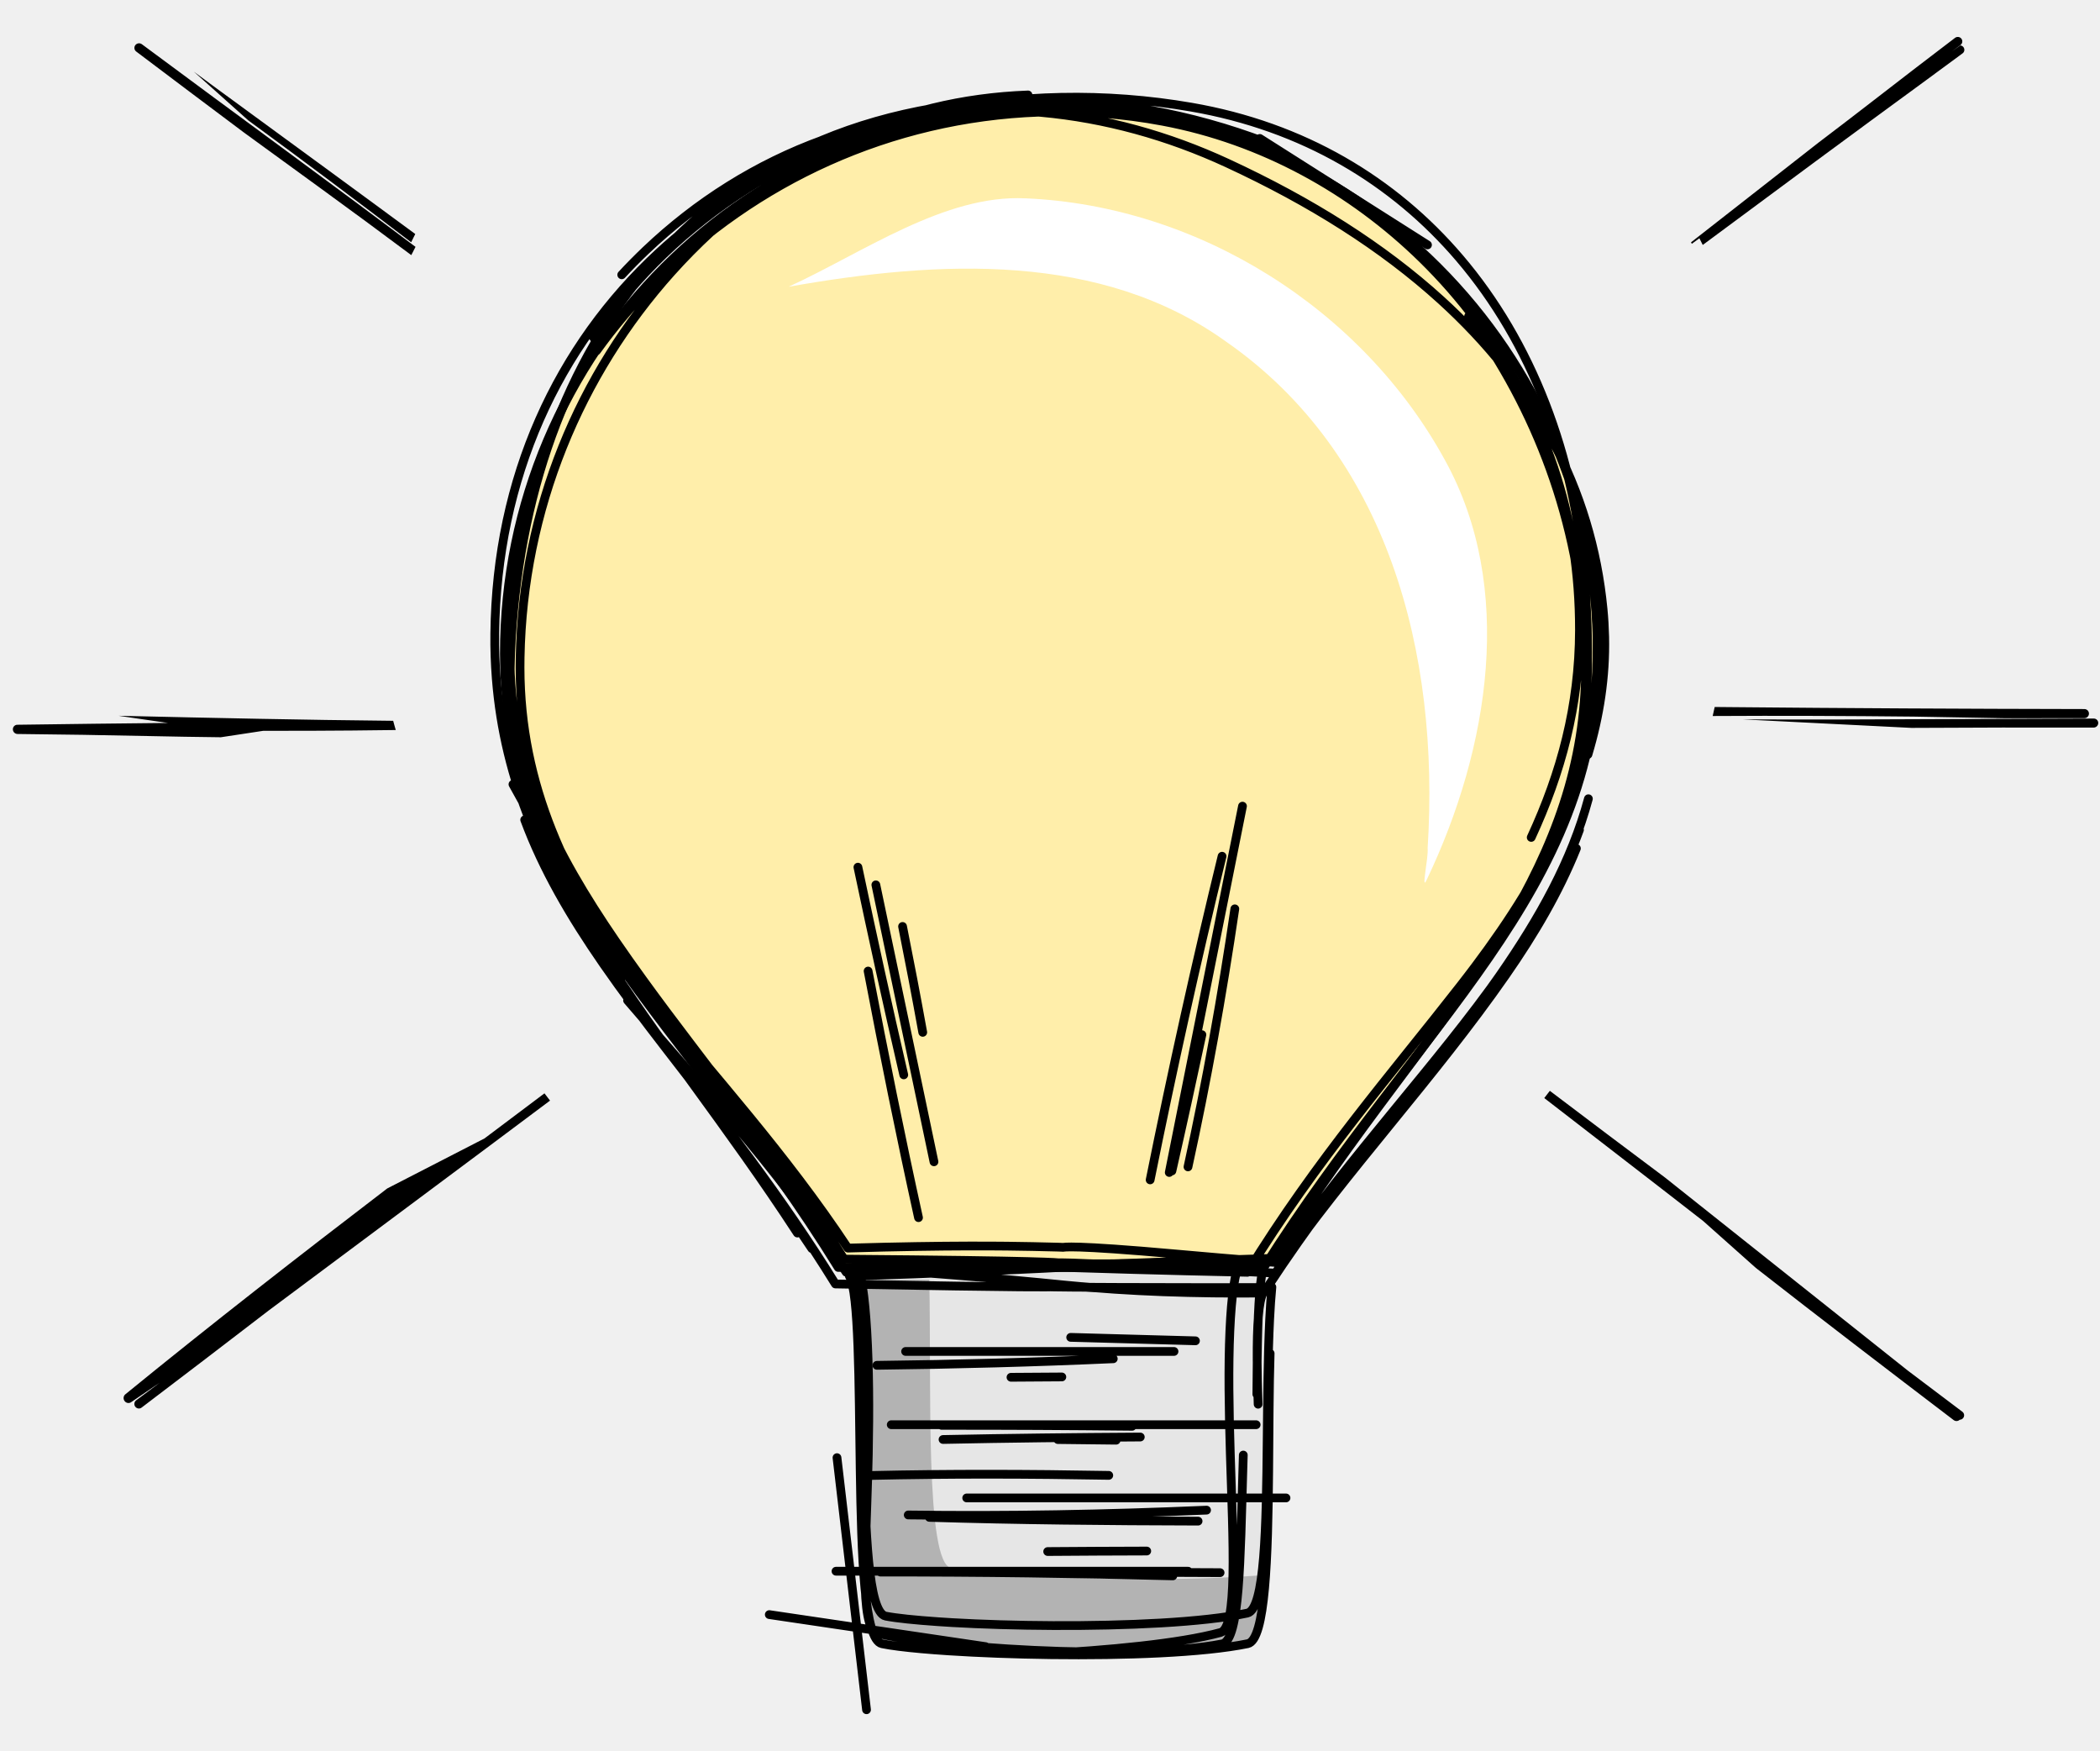
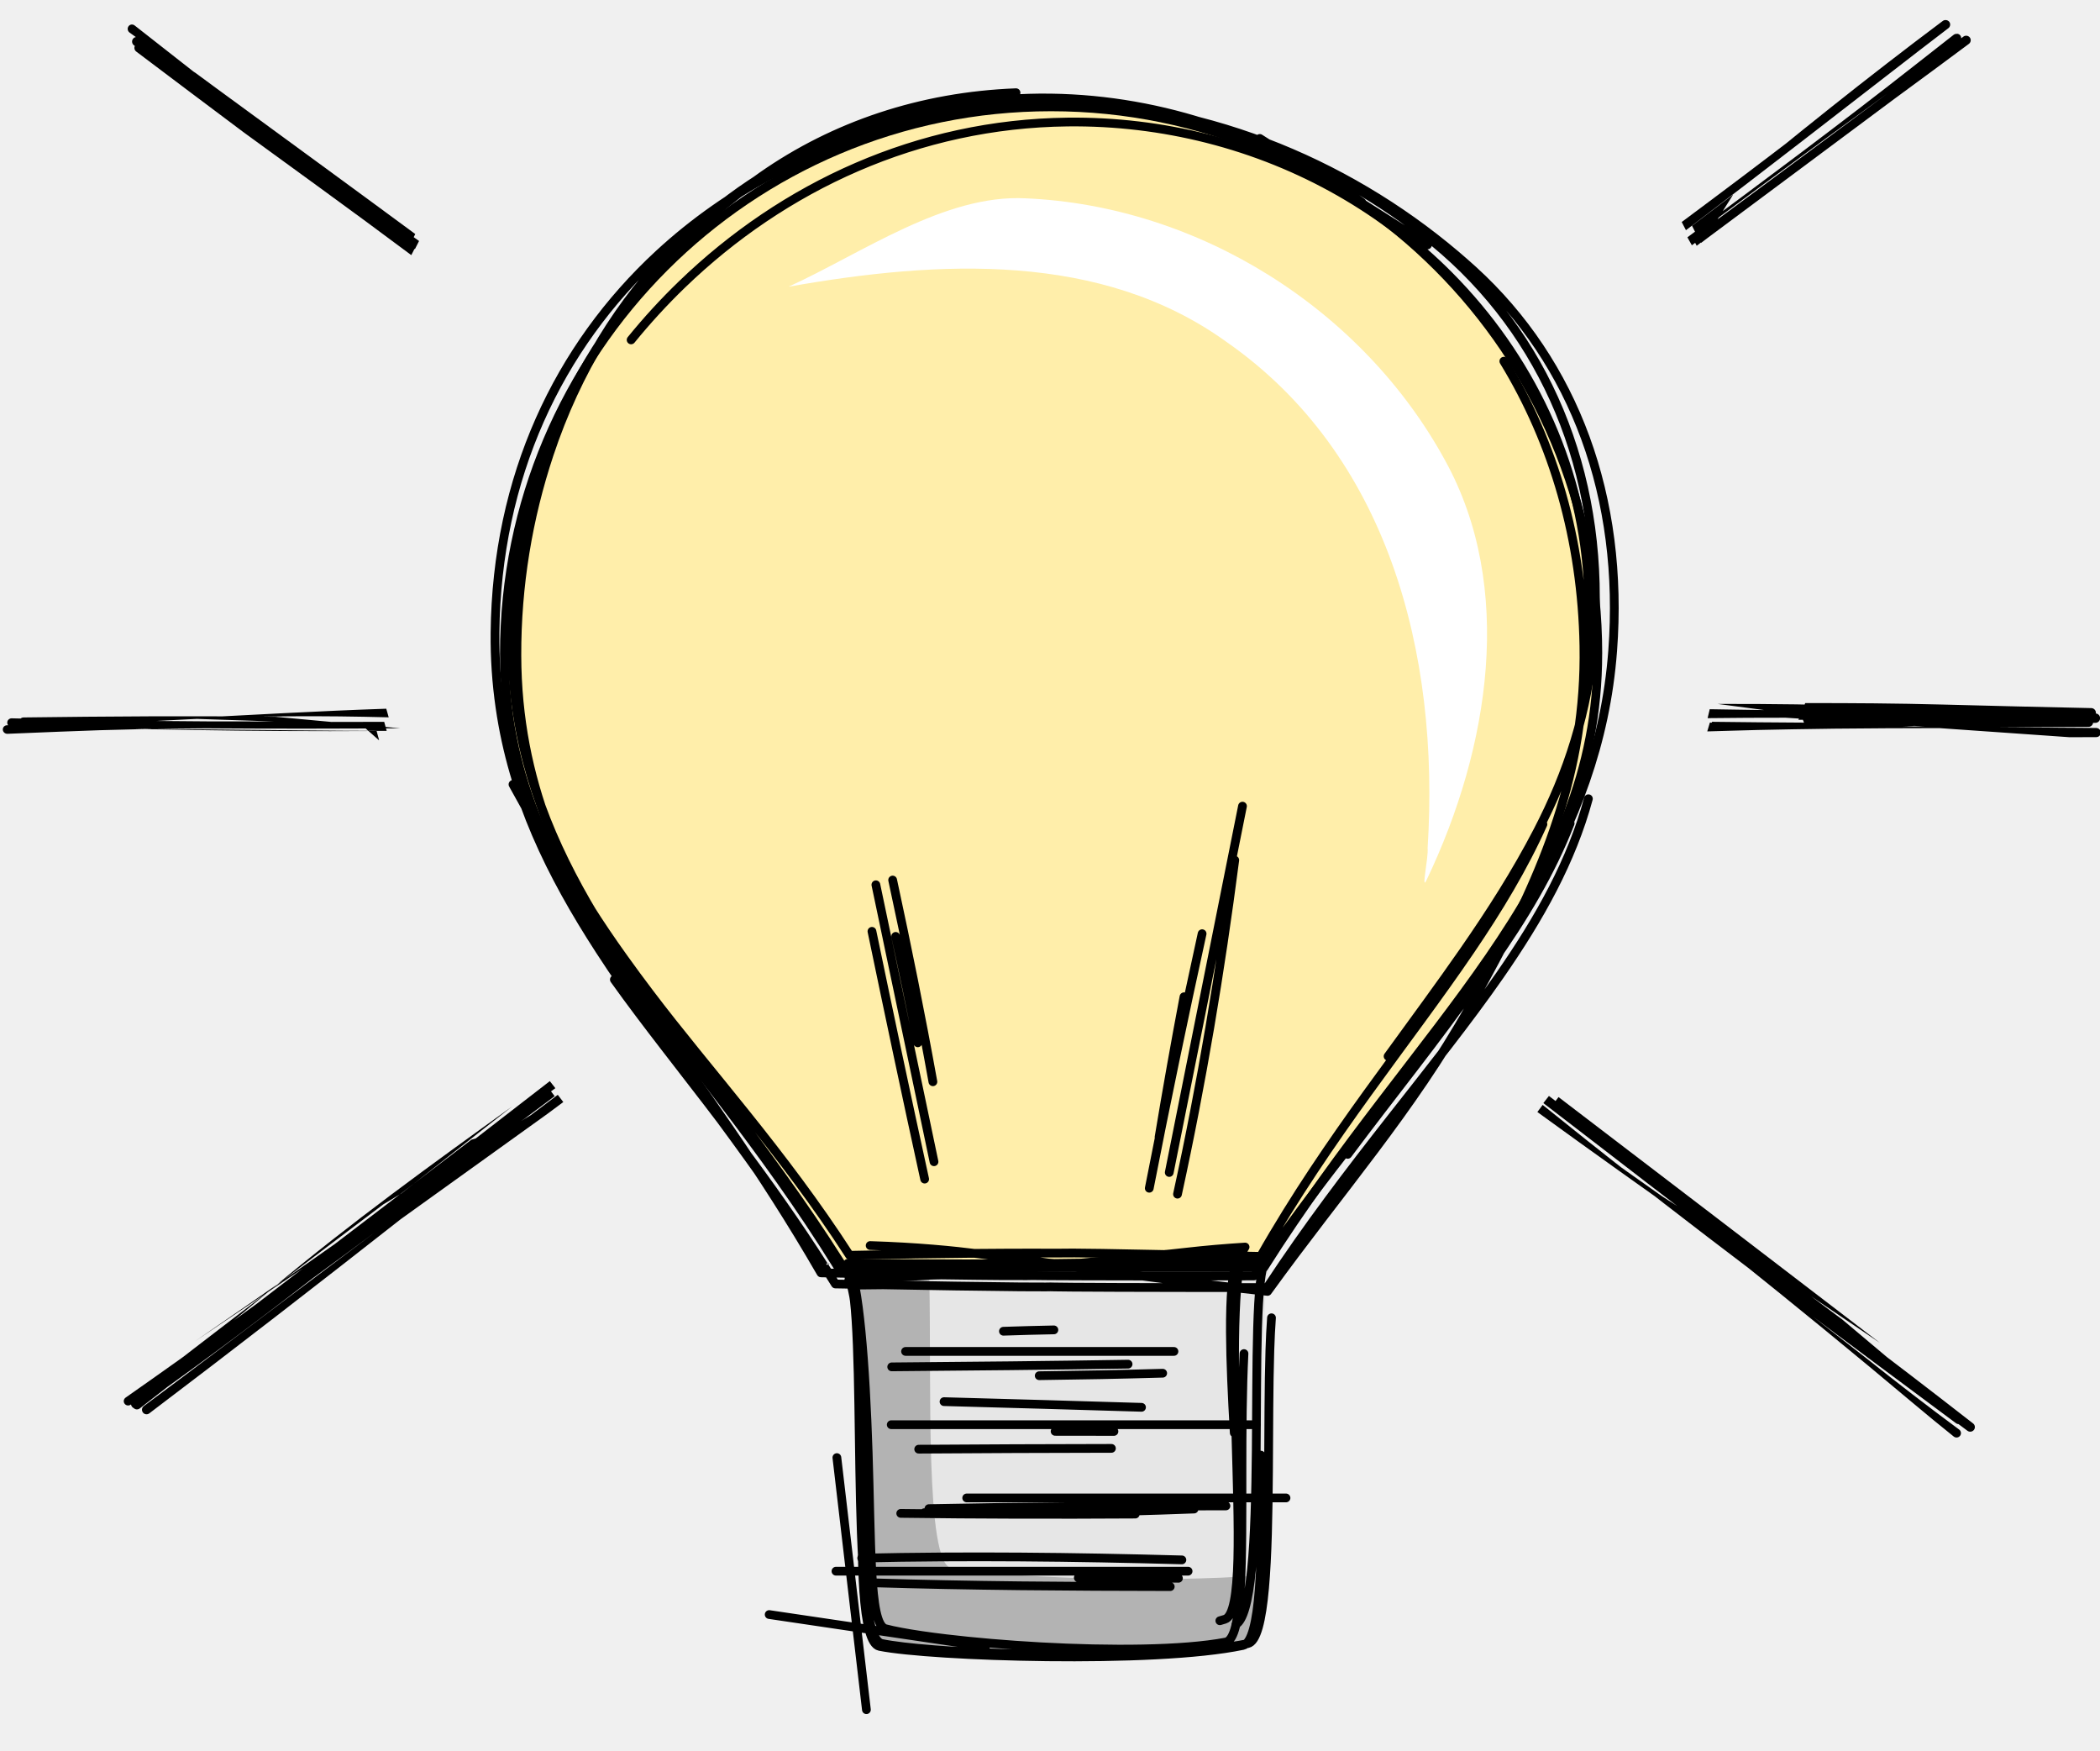
<svg xmlns="http://www.w3.org/2000/svg" width="240" height="200" viewBox="0 0 63.5 52.917" version="1.1" id="svg1" xml:space="preserve">
  <defs id="defs1">
    <rect x="223.775" y="306.532" width="415.43" height="124.347" id="rect6" />
  </defs>
  <g id="layer1">
    <g id="g6">
      <g id="g9" transform="translate(28.41866,-43.5)">
        <g id="g10">
          <g id="g1" transform="matrix(1.040665,0,0,1.040665,-0.142236,-7.530888)">
-             <g id="g30" transform="matrix(0.8042584,0,0,0.8042584,4.998921,11.81539)">
-               <path id="path23" style="fill:#e6e6e6;stroke:none;stroke-width:0.316;stroke-linecap:round;stroke-linejoin:round;stroke-dasharray:none" d="m 5.927,91.868 c -0.685,1.085 0.33,13.433 -0.956,13.696 -3.242,0.663 -11.355,0.388 -13.253,0 -1.286,-0.263 -0.388,-11.965 -1.062,-13.057 z" />
-               <path id="path24" style="fill:#b3b3b3;stroke:none;stroke-width:0.316;stroke-linecap:round;stroke-linejoin:round;stroke-dasharray:none" d="m -9.344,92.507 c 0.674,1.092 -0.224,12.794 1.062,13.057 1.898,0.388 10.011,0.663 13.253,0 0.355,-0.073 0.54,-1.034 0.64,-2.389 -3.799,0.308 -9.668,0.066 -11.247,-0.257 -0.95,-0.194 -0.709,-6.62 -0.79,-10.411 z" />
-               <g id="g25" style="stroke-width:0.316;stroke-dasharray:none">
-                 <g id="g29" style="stroke-width:0.316;stroke-dasharray:none">
-                   <g id="g28" style="stroke-width:0.316;stroke-dasharray:none">
-                     <g id="g27" style="stroke-width:0.316;stroke-dasharray:none">
-                       <path id="path26" style="fill:#ffeeaa;stroke:#000000;stroke-width:0.316;stroke-linecap:round;stroke-linejoin:round;stroke-dasharray:none" d="m 17.725,69.892 c 0,8.564 -6.457,13.295 -12.064,22.168 -15.377,0 0,0 -15.377,0 C -15.189,83.188 -21.778,78.457 -21.778,69.892 c 0,-10.909 8.843,-19.752 19.752,-19.752 10.909,0 19.752,8.843 19.752,19.752 z" />
-                       <g id="g26" style="stroke-width:0.316;stroke-linecap:round;stroke-linejoin:round;stroke-dasharray:none">
-                         <path id="path1" style="fill:none;stroke:#000000;stroke-width:0.316;stroke-linecap:round;stroke-linejoin:round;stroke-dasharray:none" d="m 17.386,75.13 c -0.605,2.242 -1.754,4.3 -3.203,6.385 -2.335,3.359 -5.476,6.819 -8.4,11.271 -0.837,0.002 -1.576,0.003 -2.243,0.002 -3e-7,0 -6e-7,0 -9e-7,0 -5.312,-0.006 -5.565,-0.026 -5.579,-0.026 -0.002,-1.3e-5 -3.9e-5,-2.6e-5 -0.002,-3.9e-5 -0.016,-1.34e-4 -0.352,0.035 -7.777,-0.105 -1.998,-3.231 -4.136,-5.935 -6.127,-8.513 -0.809,-1.047 -1.565,-2.051 -2.25,-3.04 -1.198,-1.729 -2.185,-3.42 -2.849,-5.212 m 10.374,15.487 c -2.762,-4.157 -5.531,-7.447 -7.677,-10.741 -1.987,-3.05 -3.432,-6.104 -3.725,-9.862 -0.041,-0.527 -0.06,-1.063 -0.053,-1.61 0.063,-5.661 2.287,-10.392 5.922,-13.754 1.5,-1.387 3.239,-2.539 5.164,-3.421 1.08,-0.495 2.21,-0.907 3.379,-1.224 m -10.889,7.714 c 0.636,-0.959 1.368,-1.856 2.182,-2.681 3.596,-3.643 8.796,-5.879 14.686,-6.004 1.608,-0.034 3.185,0.09 4.711,0.353 4.056,0.699 7.323,2.667 9.701,5.453 2.6,3.047 4.148,7.079 4.515,11.596 0.096,1.179 0.133,2.352 0.102,3.515 -0.021,0.788 -0.081,1.528 -0.178,2.234 M 13.058,57.704 c 2.44,3.321 4.013,7.43 4.211,11.872 0.168,3.766 -0.901,6.759 -2.565,9.683 -0.208,0.366 -0.43,0.732 -0.662,1.101 -2.091,3.308 -5.145,6.771 -8.025,11.371 -2.993,0.092 -6.372,0.221 -6.642,0.231 -0.411,0.015 -0.682,0.026 -1.094,0.041 -0.002,5.8e-5 3.05e-5,1.17e-4 -0.002,1.75e-4 0.713,-0.027 -1.154,0.044 -0.441,0.017 -0.698,0.027 -2.469,0.096 -7.266,0.213 -2.573,-3.913 -5.467,-6.962 -7.899,-9.818 m 34.28,-5.49 c -0.641,1.592 -1.52,3.088 -2.551,4.57 -2.603,3.738 -5.723,7.031 -8.326,10.769 -1.757,-0.084 -3.302,-0.166 -4.305,-0.221 -2e-7,-10e-7 -4e-7,-10e-7 -7e-7,-10e-7 -3.322,-0.181 -3.511,-0.15 -3.523,-0.151 -0.002,-5e-5 -3.86e-5,-1.01e-4 -0.002,-1.51e-4 -0.016,-5.17e-4 -0.375,-0.074 -7.751,-0.132 -2.383,-3.854 -5.036,-7.006 -7.264,-10.084 -0.342,-0.473 -0.672,-0.937 -0.987,-1.397 -2.225,-3.249 -3.746,-6.281 -3.816,-10.001 m 10.929,20.122 c -2.169,-3.33 -4.555,-6.133 -6.495,-8.921 -2.358,-3.389 -4.072,-6.766 -4.074,-11.093 -5.7e-5,-0.12 9.81e-4,-0.239 0.003,-0.358 0,0 0,-10e-7 0,-10e-7 0.096,-5.377 2.174,-10.251 5.463,-13.92 1.801,-2.009 3.96,-3.651 6.347,-4.815 1.956,-0.954 4.17,-1.495 6.539,-1.583 m -14.678,6.496 c 0.28,-0.302 0.569,-0.595 0.866,-0.878 3.684,-3.505 8.684,-5.498 14.283,-4.988 2.33,0.212 4.589,0.842 6.727,1.83 3.016,1.395 5.61,3.027 7.723,4.948 3.358,3.052 5.436,6.783 5.856,11.174 0.031,0.322 0.05,0.651 0.058,0.987 0.033,1.448 -0.189,2.865 -0.604,4.252 M 15.04,60.126 c 1.773,2.889 2.747,6.334 2.655,10.032 -0.107,4.29 -1.866,7.655 -4.386,11.014 -0.18,0.239 -0.363,0.479 -0.55,0.718 -2.483,3.183 -5.184,6.268 -7.691,10.345 -3.234,-0.068 -5.737,-0.149 -6.386,-0.17 -0.431,-0.014 -0.637,-0.022 -1.069,-0.036 -0.002,-5.2e-5 8.72e-5,-1.03e-4 -0.001,-1.55e-4 -0.011,-3.63e-4 -0.162,-4e-4 -2.606,-0.095 -2e-7,0 -3e-7,0 -5e-7,-10e-7 -0.636,-0.025 -1.463,-0.051 -2.459,-0.07 M 17.064,76.255 c -0.667,1.823 -1.642,3.501 -2.799,5.149 -2.303,3.281 -5.346,6.458 -8.156,10.478 -1.411,-0.112 -2.643,-0.219 -3.561,-0.302 -3e-7,0 -5e-7,0 -7e-7,0 -3.88,-0.349 -4.119,-0.246 -4.132,-0.246 -0.002,-5.1e-5 -1.69e-5,-1.01e-4 -0.002,-1.51e-4 -0.008,-2.57e-4 -0.097,-0.009 -1.108,-0.029 -0.953,-0.019 -3.002,-0.051 -6.674,0.056 -2.266,-3.423 -4.895,-6.286 -7.053,-8.965 -0.497,-0.617 -0.97,-1.226 -1.414,-1.833 -2.405,-3.285 -4.001,-6.552 -3.886,-10.653 0.034,-1.198 0.186,-2.363 0.444,-3.484 m 10.085,24.391 c -2.521,-3.869 -5.119,-7.029 -7.092,-10.181 -1.972,-3.151 -3.35,-6.345 -3.282,-10.258 0.006,-0.35 0.02,-0.704 0.042,-1.064 0.351,-5.629 2.187,-10.394 5.373,-13.853 1.41,-1.531 3.073,-2.786 4.957,-3.711 2.342,-1.149 5.183,-1.824 8.317,-1.861 2.979,-0.035 5.912,0.508 8.604,1.533 m -24.173,7.526 c 0.64,-0.887 1.347,-1.722 2.113,-2.496 3.594,-3.632 8.474,-5.922 13.869,-6.12 1.54,-0.056 3.039,0.06 4.476,0.33 3.592,0.673 6.831,2.473 9.369,4.957 2.864,2.804 4.846,6.493 5.46,10.445 0.148,0.953 0.224,1.949 0.222,2.98 -0.005,2.737 -0.664,5.149 -1.743,7.484 m -32.889,5.117 -3.899,-7.035 M 5.514,51.281 11.573,55.126" />
-                         <path style="fill:none;stroke:#000000;stroke-width:0.316;stroke-linecap:round;stroke-linejoin:round;stroke-dasharray:none" d="m -8.319,95.595 c 2.847,-0.034 5.694,-0.109 8.54,-0.237 m -3.696,0.669 c 0.61,-0.004 1.223,-0.008 1.838,-0.012 m 0.319,-1.43 c 1.514,0.044 3.016,0.083 4.508,0.125 m -8.232,0.384 h 7.457 m -9.697,0 h 9.508" id="path4" />
-                         <path style="fill:none;stroke:#000000;stroke-width:0.316;stroke-linecap:round;stroke-linejoin:round;stroke-dasharray:none" d="m -5.982,97.763 c 2.292,-0.002 4.588,0.01 6.883,0.034 m -6.831,0.477 c 2.382,-0.049 4.755,-0.075 7.127,-0.089 m -2.98,0.091 c 0.7,0.009 1.402,0.017 2.107,0.024 M -7.801,97.74 h 8.477 m -2.95,0 h 7.656" id="path5" />
-                         <path style="fill:none;stroke:#000000;stroke-width:0.316;stroke-linecap:round;stroke-linejoin:round;stroke-dasharray:none" d="m -7.187,101 c 3.552,0.048 7.145,-0.018 10.778,-0.174 M -8.543,99.574 c 2.826,-0.064 5.7,-0.056 8.601,-0.004 m -6.482,1.517 c 3.187,0.098 6.429,0.128 9.709,0.136 m -8.36,-0.838 h 7.469 m -2.957,0 H 6.461" id="path6" />
-                         <path style="fill:none;stroke:#000000;stroke-width:0.316;stroke-linecap:round;stroke-linejoin:round;stroke-dasharray:none" d="m -7.455,103.031 c 3.872,0.023 7.708,0.035 11.535,0.053 m -12.272,-0.021 c 3.61,-0.002 7.12,0.045 10.565,0.137 m -4.522,-0.879 c 1.188,-0.009 2.382,-0.015 3.579,-0.018 m -11.227,0.729 h 9.215 m -5.591,0 h 9.098" id="path7" />
-                         <path style="fill:none;stroke:#000000;stroke-width:0.316;stroke-linecap:round;stroke-linejoin:round;stroke-dasharray:none" d="m -6.663,83.568 c -0.231,-1.28 -0.475,-2.556 -0.729,-3.825 m 0.576,10.518 c -0.649,-2.946 -1.251,-5.921 -1.821,-8.907 m 1.288,3.75 c -0.591,-2.545 -1.136,-5.038 -1.656,-7.502 m 2.748,10.642 -1.689,-8.043 m 1.439,6.851 -1.85,-8.812" id="path9" />
-                         <path style="fill:none;stroke:#000000;stroke-width:0.316;stroke-linecap:round;stroke-linejoin:round;stroke-dasharray:none" d="m 2.92,88.428 c 0.678,-3.098 1.233,-6.203 1.692,-9.321 M 2.339,88.575 C 2.711,86.938 3.071,85.297 3.422,83.652 M 1.553,88.897 C 2.349,84.945 3.217,81.038 4.151,77.207 M 2.243,88.63 3.882,80.433 m -0.435,2.174 1.442,-7.209" id="path10" />
-                         <path id="path14" style="fill:none;stroke:#000000;stroke-width:0.316;stroke-linecap:round;stroke-linejoin:round;stroke-dasharray:none" d="m 4.918,98.836 c -0.006,0.204 -0.012,0.407 -0.018,0.61 -0.044,1.54 -0.076,3.11 -0.168,4.231 -0.047,0.573 -0.112,1.051 -0.204,1.395 -0.092,0.344 -0.213,0.553 -0.37,0.584 -1.602,0.315 -4.295,0.352 -6.81,0.233 -1.254,-0.059 -2.451,-0.155 -3.448,-0.267 -0.995,-0.111 -1.788,-0.238 -2.222,-0.355 -0.149,-0.04 -0.256,-0.259 -0.325,-0.623 -0.069,-0.363 -0.101,-0.866 -0.104,-1.468 -0.001,-0.284 0.003,-0.59 0.013,-0.913 0.032,-1.043 0.084,-2.251 0.109,-3.462 0.033,-1.619 0.022,-3.142 -0.055,-4.437 -0.037,-0.63 -0.089,-1.18 -0.155,-1.605 -0.065,-0.425 -0.144,-0.728 -0.238,-0.863 4.098,0.006 7.914,0.07 11.817,0.006 0.672,-0.011 1.362,-0.018 2.068,-0.02 -0.095,0.134 -0.175,0.436 -0.238,0.86 -0.063,0.426 -0.109,0.972 -0.137,1.606 -0.058,1.316 -0.034,2.809 0.016,4.449 0.048,1.575 0.117,3.173 0.094,4.358 -0.012,0.599 -0.047,1.101 -0.118,1.465 -0.072,0.364 -0.179,0.584 -0.328,0.625 -1.467,0.401 -4.098,0.651 -6.55,0.775 -5.46e-5,0 -0.097,0.005 -0.097,0.005 M 5.888,95.164 c -0.039,1.249 -0.039,2.746 -0.053,4.264 -0.014,1.546 -0.043,3.071 -0.148,4.222 -0.053,0.576 -0.124,1.059 -0.223,1.407 -0.099,0.348 -0.225,0.559 -0.385,0.592 -1.617,0.332 -4.447,0.431 -7.107,0.398 -1.331,-0.017 -2.62,-0.067 -3.696,-0.137 -0.707,-0.046 -1.322,-0.101 -1.795,-0.161 -0.247,-0.031 -0.455,-0.064 -0.617,-0.098 -0.161,-0.033 -0.287,-0.245 -0.387,-0.594 -0.1,-0.349 -0.174,-0.834 -0.229,-1.413 -0.11,-1.155 -0.148,-2.699 -0.171,-4.267 -0.024,-1.584 -0.033,-3.167 -0.082,-4.466 -0.024,-0.643 -0.058,-1.207 -0.107,-1.644 -0.049,-0.437 -0.114,-0.749 -0.201,-0.891 3.097,-0.099 6.176,-0.232 9.239,-0.4 C 1.843,91.871 3.785,91.817 5.739,91.796 c -0.087,0.134 -0.151,0.433 -0.198,0.854 -0.047,0.422 -0.077,0.967 -0.096,1.595 -0.022,0.715 -0.031,1.529 -0.037,2.394 m 0.543,-3.869 c -0.033,0.341 -0.06,0.735 -0.081,1.167 -0.062,1.28 -0.073,2.782 -0.089,4.364 -0.015,1.544 -0.036,3.081 -0.131,4.233 -0.048,0.579 -0.115,1.064 -0.21,1.414 -0.095,0.35 -0.218,0.563 -0.377,0.597 -1.594,0.341 -4.395,0.462 -7.013,0.45 -1.314,-0.006 -2.586,-0.045 -3.653,-0.107 -0.177,-0.01 -0.349,-0.021 -0.513,-0.033 0,0 -2e-7,0 -2e-7,0 -0.827,-0.057 -1.489,-0.125 -1.884,-0.201 -0.16,-0.031 -0.286,-0.24 -0.386,-0.581 -0.1,-0.342 -0.173,-0.817 -0.229,-1.381 -0.111,-1.118 -0.157,-2.623 -0.194,-4.107 -0.038,-1.513 -0.067,-2.982 -0.135,-4.191 -0.034,-0.596 -0.076,-1.114 -0.133,-1.514 -0.056,-0.4 -0.127,-0.685 -0.216,-0.812 2.628,0.164 5.233,0.373 7.825,0.635 2.287,0.231 4.666,0.303 7.104,0.282 -0.083,0.134 -0.139,0.433 -0.174,0.85 -0.034,0.418 -0.047,0.951 -0.044,1.559 0.003,0.497 0.016,1.037 0.036,1.606 m -9.844,8.756 -7.817,-1.157 m 3.513,3.437 -1.067,-9.106" />
-                       </g>
-                     </g>
-                   </g>
-                 </g>
-               </g>
-               <path id="path21" style="fill:#ffffff;stroke:none;stroke-width:0.316;stroke-linecap:round;stroke-linejoin:round;stroke-dasharray:none" d="m -2.948,53.444 c 6.247,0.268 12.177,3.997 15.166,9.482 2.507,4.557 1.611,10.351 -0.675,15.135 -0.213,0.46 0.072,-0.822 0.035,-1.142 0.45,-7.087 -1.453,-14.246 -7.279,-18.297 -4.511,-3.244 -10.343,-2.951 -15.807,-1.985 2.669,-1.219 5.632,-3.342 8.561,-3.192 z" />
+             <path id="path23" style="fill:#e6e6e6;stroke:none;stroke-width:0.254;stroke-linecap:round;stroke-linejoin:round;stroke-dasharray:none" d="m 9.766,85.701 c -0.551,0.872 0.265,10.804 -0.769,11.015 -2.608,0.534 -9.132,0.312 -10.659,0 -1.034,-0.212 -0.312,-9.623 -0.854,-10.501 z" />
+             <path id="path24" style="fill:#b3b3b3;stroke:none;stroke-width:0.254;stroke-linecap:round;stroke-linejoin:round;stroke-dasharray:none" d="m -2.516,86.215 c 0.542,0.878 -0.18,10.29 0.854,10.501 1.527,0.312 8.051,0.534 10.659,0 0.286,-0.058 0.434,-0.832 0.515,-1.921 -3.055,0.248 -7.776,0.053 -9.045,-0.207 -0.764,-0.156 -0.571,-5.325 -0.635,-8.373 z" />
+             <path id="path26" style="fill:#ffeeaa;stroke:#000000;stroke-width:0.254;stroke-linecap:round;stroke-linejoin:round;stroke-dasharray:none" d="m 19.255,68.027 c 0,6.887 -5.193,10.693 -9.702,17.829 -12.367,0 0,0 -12.367,0 -4.403,-7.136 -9.702,-10.941 -9.702,-17.829 0,-8.773 7.112,-15.886 15.886,-15.886 8.773,0 15.886,7.112 15.886,15.886 z" />
+             <g id="g26" style="stroke-width:0.316;stroke-linecap:round;stroke-linejoin:round;stroke-dasharray:none" transform="matrix(0.8042584,0,0,0.8042584,4.998921,11.81539)">
+               <path id="path1" style="fill:none;stroke:#000000;stroke-width:0.316;stroke-linecap:round;stroke-linejoin:round;stroke-dasharray:none" d="m 17.386,75.13 c -0.605,2.242 -1.754,4.3 -3.203,6.385 -2.334,3.359 -5.475,6.82 -8.4,11.271 -0.837,0.002 -1.576,0.003 -2.243,0.002 -3e-7,0 -6e-7,0 -9e-7,0 -5.312,-0.006 -5.565,-0.026 -5.579,-0.026 -0.002,-1.3e-5 -3.9e-5,-2.6e-5 -0.002,-3.9e-5 -0.016,-1.34e-4 -0.352,0.034 -7.778,-0.105 -1.998,-3.231 -4.136,-5.934 -6.127,-8.513 -0.657,-0.851 -1.28,-1.673 -1.858,-2.482 m 7.806,10.416 c 0.002,2.7e-5 -0.245,-0.003 -0.242,-0.003 -2.885,-4.499 -5.83,-7.979 -8.091,-11.468 -1.783,-2.752 -3.135,-5.511 -3.606,-8.78 -0.126,-0.873 -0.189,-1.77 -0.179,-2.698 0.057,-5.606 2.281,-10.311 5.923,-13.672 1.25,-1.154 2.667,-2.148 4.219,-2.962 2.967,-1.556 6.356,-2.475 9.962,-2.457 2.217,0.011 4.347,0.375 6.348,1.054 M -9.238,51.291 c 2.092,-0.831 4.414,-1.291 6.89,-1.318 5.601,-0.061 10.908,2.099 14.937,5.511 0.212,0.18 0.421,0.363 0.626,0.549 3.687,3.354 5.463,8.234 5.048,13.756 -0.251,3.343 -1.376,6.195 -2.962,8.949 -0.589,1.022 -1.221,1.995 -1.88,2.941 -1.504,2.158 -3.144,4.169 -4.73,6.296 M 15.743,76.052 c -0.707,1.573 -1.605,3.059 -2.619,4.551 -2.271,3.345 -5.102,6.706 -7.579,11.057 -1.639,-0.029 -2.999,-0.057 -3.94,-0.077 -2e-7,0 -4e-7,0 -7e-7,0 -3.033,-0.065 -3.279,-0.041 -3.291,-0.041 -0.002,-6e-6 1.076e-4,-1.2e-5 -0.001,-1.8e-5 -0.008,-3.1e-5 -0.09,-0.002 -1.068,-0.002 -0.778,5.55e-4 -3.054,0.004 -6.552,0.081 -2.418,-3.748 -5.102,-6.659 -7.222,-9.463 -0.323,-0.427 -0.639,-0.853 -0.944,-1.28 -0.887,-1.239 -1.689,-2.481 -2.348,-3.779 m 11.704,15.588 c -0.323,0.004 -0.663,0.008 -1.02,0.011 -2.663,-4.394 -5.753,-7.922 -8.161,-11.445 -1.739,-2.544 -3.127,-5.088 -3.789,-8.005 -0.255,-1.125 -0.4,-2.291 -0.415,-3.522 -0.068,-5.623 2.148,-10.513 5.656,-14.187 1.022,-1.07 2.153,-2.037 3.371,-2.89 2.614,-1.831 5.754,-2.889 9.182,-3.02 m -13.906,8.928 c 0.572,-0.703 1.184,-1.371 1.834,-1.999 3.675,-3.551 8.532,-5.808 13.934,-5.87 1.736,-0.02 3.424,0.188 5.043,0.597 3.418,0.865 6.423,2.614 8.749,4.959 2.88,2.902 4.726,6.724 5.006,10.892 0.053,0.79 0.065,1.604 0.03,2.439 -0.028,0.685 -0.093,1.349 -0.194,1.995 M 14.331,59.327 c 1.798,2.947 2.826,6.445 2.893,10.287 0.079,4.545 -1.455,8.169 -3.579,12.057 -0.179,0.327 -0.361,0.656 -0.548,0.987 -2.099,3.736 -4.65,6.598 -7.303,10.267 -2.705,-0.288 -6.539,-0.831 -6.567,-0.835 -0.628,-0.086 -0.46,-0.063 -1.087,-0.15 -0.002,-2.1e-4 4.47e-5,-4.2e-4 -0.001,-6.29e-4 -0.011,-0.002 -0.199,-0.042 -2.776,-0.37 -1e-7,0 -3e-7,0 -5e-7,0 -0.913,-0.116 -2.223,-0.248 -3.926,-0.301 M 16.727,76.02 c -0.686,1.761 -1.682,3.424 -2.872,5.106 -2.368,3.347 -5.508,6.787 -8.551,11.241 -1.521,0.005 -2.721,0.005 -3.737,0.004 -2e-7,-10e-7 -5e-7,-10e-7 -7e-7,-10e-7 -4.094,-0.005 -4.252,-0.017 -4.265,-0.017 -0.002,-1.1e-5 -5.19e-5,-2.2e-5 -0.002,-3.3e-5 -0.016,-1.11e-4 -0.482,0.039 -7.639,-0.098 -2.17,-3.764 -4.353,-6.679 -6.407,-9.657 -0.453,-0.657 -0.89,-1.297 -1.305,-1.931 -1.267,-1.934 -2.324,-3.793 -2.991,-5.793 m 6.402,10.24 c -0.95,-1.244 -1.866,-2.461 -2.697,-3.689 -2.314,-3.417 -3.976,-6.91 -3.989,-11.469 -0.007,-2.521 0.403,-4.969 1.168,-7.269 1.002,-3.011 2.574,-5.535 4.562,-7.53 3.334,-3.345 7.813,-5.182 12.76,-5.331 0.268,-0.008 0.537,-0.01 0.809,-0.006 4.039,0.056 7.954,1.427 11.232,3.77 M -11.241,51.916 c 2.573,-1.197 5.482,-1.891 8.596,-1.933 5.279,-0.073 10.199,1.734 14.097,4.761 0.253,0.196 0.499,0.399 0.737,0.608 3.905,3.421 5.831,8.471 5.389,14.075 -0.202,2.554 -0.943,4.785 -2.025,6.87 -0.783,1.509 -1.69,2.925 -2.671,4.339 -0.868,1.252 -1.8,2.509 -2.733,3.797 m -27.717,-2.785 -3.899,-7.035 M 5.514,51.281 11.573,55.126" />
+               <path style="fill:none;stroke:#000000;stroke-width:0.316;stroke-linecap:round;stroke-linejoin:round;stroke-dasharray:none" d="m -7.784,95.651 c 2.868,-0.023 5.711,-0.052 8.54,-0.098 M -3.748,94.364 c 0.606,-0.021 1.214,-0.037 1.823,-0.049 m -0.53,1.655 c 1.487,-0.018 2.974,-0.047 4.461,-0.09 m -7.05,-0.787 h 7.457 m -9.697,0 h 9.508" id="path4" />
+               <path style="fill:none;stroke:#000000;stroke-width:0.316;stroke-linecap:round;stroke-linejoin:round;stroke-dasharray:none" d="m -6.809,98.624 c 2.293,-0.017 4.617,-0.025 6.963,-0.029 M -5.894,96.907 c 2.406,0.069 4.781,0.13 7.135,0.205 M -1.881,97.98 c 0.709,-7.53e-4 1.418,2.5e-4 2.126,0.003 M -7.801,97.74 h 8.477 m -2.95,0 h 7.656" id="path5" />
+               <path style="fill:none;stroke:#000000;stroke-width:0.316;stroke-linecap:round;stroke-linejoin:round;stroke-dasharray:none" d="m -6.44,100.771 c 3.588,-0.073 7.157,-0.093 10.732,-0.098 m -11.75,0.27 c 2.796,0.038 5.631,0.042 8.473,0.025 m -7.62,-0.05 c 3.215,0.044 6.463,-0.006 9.744,-0.132 m -8.214,-0.401 h 7.469 m -2.957,0 H 6.461" id="path6" />
+               <path style="fill:none;stroke:#000000;stroke-width:0.316;stroke-linecap:round;stroke-linejoin:round;stroke-dasharray:none" d="m -8.868,102.558 c 3.787,-0.085 7.658,-0.043 11.568,0.065 m -11.19,0.827 c 3.531,0.109 7.128,0.133 10.769,0.138 m -3.322,-0.32 c 1.21,0.007 2.415,0.013 3.618,0.019 m -12.373,-0.256 h 9.215 m -5.591,0 h 9.098" id="path7" />
+               <path style="fill:none;stroke:#000000;stroke-width:0.316;stroke-linecap:round;stroke-linejoin:round;stroke-dasharray:none" d="m -6.842,83.946 c -0.253,-1.288 -0.52,-2.569 -0.799,-3.844 M -6.594,88.869 C -7.253,85.864 -7.882,82.883 -8.498,79.92 m 2.202,5.433 c -0.442,-2.451 -0.934,-4.882 -1.454,-7.286 m 1.494,10.175 -1.689,-8.043 m 1.439,6.851 -1.85,-8.812" id="path9" />
+               <path style="fill:none;stroke:#000000;stroke-width:0.316;stroke-linecap:round;stroke-linejoin:round;stroke-dasharray:none" d="m 1.521,89.199 c 0.592,-3.04 1.234,-6.112 1.909,-9.194 M 1.875,87.353 C 2.158,85.642 2.46,83.954 2.776,82.283 m -0.235,7.13 C 3.417,85.406 4.088,81.389 4.61,77.347 m -2.367,11.283 1.639,-8.197 m -0.435,2.174 1.442,-7.209" id="path10" />
+               <path id="path14" style="fill:none;stroke:#000000;stroke-width:0.316;stroke-linecap:round;stroke-linejoin:round;stroke-dasharray:none" d="m 5.553,98.838 c 0.004,0.204 0.008,0.407 0.011,0.61 0.026,1.568 0.021,3.095 -0.071,4.256 -0.046,0.579 -0.113,1.065 -0.209,1.414 -0.096,0.349 -0.22,0.562 -0.379,0.595 -1.611,0.339 -4.42,0.44 -7.078,0.41 -1.324,-0.015 -2.608,-0.062 -3.671,-0.129 -1.065,-0.067 -1.914,-0.153 -2.38,-0.247 -0.158,-0.032 -0.281,-0.243 -0.374,-0.588 -0.093,-0.345 -0.156,-0.825 -0.196,-1.396 -0.019,-0.27 -0.033,-0.56 -0.042,-0.866 -0.03,-0.962 -0.033,-2.183 -0.041,-3.35 -0.01,-1.592 -0.029,-3.147 -0.097,-4.474 -0.033,-0.649 -0.078,-1.218 -0.137,-1.661 -0.059,-0.443 -0.131,-0.76 -0.222,-0.903 4.186,-0.204 8.221,-0.551 12.211,-1.003 0.687,-0.078 1.389,-0.138 2.105,-0.183 -0.093,0.125 -0.169,0.411 -0.228,0.816 -0.059,0.407 -0.1,0.933 -0.124,1.551 -0.051,1.281 -0.025,2.773 0.02,4.434 0.044,1.599 0.102,3.243 0.069,4.471 -0.016,0.62 -0.056,1.141 -0.13,1.518 -0.075,0.379 -0.184,0.606 -0.335,0.653 -0.059,0.019 -0.121,0.037 -0.184,0.055 m 0.872,-9.65 c -0.064,1.289 -0.073,2.751 -0.073,4.286 -2.715e-4,1.525 0.008,3.064 -0.058,4.178 -0.034,0.566 -0.087,1.039 -0.171,1.379 -0.084,0.34 -0.2,0.547 -0.354,0.576 -1.564,0.297 -4.208,0.308 -6.686,0.171 -1.235,-0.068 -2.419,-0.172 -3.406,-0.289 -0.648,-0.077 -1.21,-0.159 -1.641,-0.241 -0.225,-0.042 -0.416,-0.084 -0.566,-0.124 -0.15,-0.04 -0.258,-0.259 -0.336,-0.62 -0.077,-0.36 -0.123,-0.86 -0.156,-1.451 -0.064,-1.183 -0.079,-2.732 -0.13,-4.292 -0.052,-1.588 -0.132,-3.103 -0.258,-4.382 -0.062,-0.625 -0.132,-1.171 -0.212,-1.593 -0.079,-0.422 -0.167,-0.724 -0.266,-0.859 2.861,0.017 5.628,0.038 8.441,-0.008 1.762,-0.029 3.649,-0.028 5.619,-0.003 -0.086,0.137 -0.147,0.443 -0.186,0.874 -0.039,0.433 -0.055,0.988 -0.052,1.63 0.005,1.074 0.063,2.297 0.139,3.63 m 1.346,-4.155 c -0.026,0.343 -0.045,0.739 -0.059,1.174 -0.04,1.268 -0.037,2.811 -0.049,4.373 -0.012,1.547 -0.039,3.071 -0.143,4.222 -0.052,0.576 -0.124,1.059 -0.222,1.407 -0.099,0.348 -0.224,0.559 -0.385,0.592 -1.616,0.332 -4.445,0.431 -7.106,0.397 -1.331,-0.017 -2.621,-0.067 -3.698,-0.138 -0.179,-0.012 -0.352,-0.024 -0.518,-0.037 0,0 -2e-7,0 -2e-7,0 -0.834,-0.064 -1.501,-0.143 -1.897,-0.225 -0.161,-0.034 -0.288,-0.246 -0.389,-0.596 -0.101,-0.35 -0.175,-0.836 -0.232,-1.417 -0.112,-1.158 -0.152,-2.706 -0.178,-4.279 -0.026,-1.588 -0.038,-3.176 -0.089,-4.479 -0.025,-0.645 -0.06,-1.21 -0.11,-1.649 -0.05,-0.439 -0.115,-0.751 -0.203,-0.893 2.672,-0.093 5.33,-0.212 7.977,-0.358 2.335,-0.128 4.704,-0.179 7.088,-0.189 -0.087,0.135 -0.15,0.436 -0.196,0.86 -0.046,0.425 -0.075,0.973 -0.094,1.604 -0.038,1.276 -0.033,2.84 -0.048,4.426 -0.016,1.577 -0.052,3.112 -0.169,4.284 -0.058,0.583 -0.136,1.072 -0.24,1.423 -0.089,0.301 -0.197,0.501 -0.328,0.573 m -9.043,0.801 -7.817,-1.157 m 3.513,3.437 -1.067,-9.106" />
            </g>
-             <path id="path11" style="color:#000000;fill:#000000;stroke-linecap:round;stroke-linejoin:round;-inkscape-stroke:none" d="m -17.869,54.497 c 0.89,0.646 1.772,1.297 2.648,1.951 0.042,-0.08 0.08,-0.161 0.123,-0.24 -2.584,-1.942 -5.216,-3.854 -7.829,-5.796 -0.041,-0.03 -0.082,-0.061 -0.123,-0.091 -0.029,-0.021 -0.064,-0.03 -0.1,-0.025 -2.96e-4,-4.3e-5 -5.89e-4,-8.8e-5 -8.8e-4,-1.34e-4 -0.035,0.005 -0.067,0.024 -0.088,0.052 -0.045,0.058 -0.034,0.141 0.024,0.185 1.042,0.787 2.087,1.572 3.133,2.355 m 0.124,-0.354 c 1.606,1.174 3.179,2.357 4.733,3.541 0.04,-0.08 0.078,-0.161 0.119,-0.24 -1.912,-1.41 -3.849,-2.82 -5.787,-4.24 -0.217,-0.159 -0.433,-0.318 -0.648,-0.477 M 21.964,56.076 c 0.008,0.014 0.015,0.028 0.023,0.043 2.63,-1.907 5.206,-3.849 7.805,-5.773 0.059,-0.043 0.072,-0.126 0.028,-0.185 -0.021,-0.028 -0.053,-0.046 -0.087,-0.05 1.52e-4,1.7e-4 3.07e-4,3.43e-4 4.64e-4,5.17e-4 -0.034,-0.005 -0.069,0.003 -0.097,0.024 -0.79,0.601 -1.577,1.204 -2.359,1.811 -0.533,0.413 -1.069,0.823 -1.607,1.231 m 0.286,-0.113 c -1.26,0.948 -2.515,1.894 -3.773,2.846 0.042,0.08 0.08,0.161 0.121,0.242 2.186,-1.624 4.363,-3.232 6.487,-4.784 0.35,-0.256 0.705,-0.517 1.063,-0.782 0.058,-0.042 0.069,-0.124 0.024,-0.182 -0.022,-0.027 -0.054,-0.045 -0.089,-0.049 -4.76e-4,5.28e-4 -9.34e-4,10e-4 -0.001,0.002 m 1.296,19.543 c 0.765,8.6e-5 1.535,-4.21e-4 2.309,-0.002 0.073,1.85e-4 0.132,-0.058 0.133,-0.131 5.02e-4,-0.074 -0.059,-0.133 -0.132,-0.133 -3.489,-0.006 -6.902,-0.024 -10.298,-0.056 -0.148,-0.001 -0.296,-0.003 -0.445,-0.004 -0.018,0.088 -0.038,0.175 -0.058,0.262 1.981,-0.012 3.918,-0.003 5.843,0.017 m -0.068,0.328 c 1.758,-0.011 3.52,-0.013 5.292,-0.009 0.074,4.33e-4 0.134,-0.058 0.136,-0.13 0.002,-0.073 -0.057,-0.133 -0.129,-0.132 -2.487,0.006 -4.95,0.021 -7.369,0.027 -0.926,0.002 -1.873,0.001 -2.833,-0.003 m -41.098,0.045 c -3.051,0.05 -6.054,0.066 -9.036,0.111 -0.072,6.16e-4 -0.131,0.061 -0.129,0.135 0.002,0.074 0.062,0.133 0.136,0.133 1.263,0.013 2.529,0.032 3.797,0.06 0.708,0.016 1.411,0.027 2.11,0.035 m -0.022,-0.195 c 1.725,0.016 3.423,0.008 5.104,-0.015 -0.023,-0.084 -0.049,-0.166 -0.07,-0.25 -0.002,-0.006 -0.003,-0.012 -0.005,-0.017 -4.54e-4,-4.02e-4 -9.14e-4,-8.11e-4 -0.001,-0.001 -2.595,-0.025 -5.226,-0.082 -7.862,-0.143 -0.039,-8.95e-4 -0.078,-0.002 -0.117,-0.003 m 7.808,13.731 c -2.529,1.933 -5.085,3.921 -7.61,5.98 -0.058,0.047 -0.068,0.133 -0.023,0.194 0.045,0.062 0.129,0.077 0.189,0.036 0.868,-0.594 1.741,-1.179 2.619,-1.756 2.686,-1.766 5.275,-3.88 7.892,-6.031 m 0.057,0.226 c 0.533,-0.398 1.069,-0.799 1.606,-1.201 -0.053,-0.069 -0.109,-0.142 -0.162,-0.211 2.8e-5,3.1e-5 6e-5,5.9e-5 9.7e-5,8.2e-5 -2.892,2.175 -5.734,4.307 -8.566,6.448 -1.081,0.817 -2.182,1.641 -3.297,2.469 -0.059,0.044 -0.071,0.127 -0.027,0.185 0.043,0.059 0.126,0.072 0.184,0.027 1.243,-0.943 2.47,-1.881 3.692,-2.82 m 43.211,-1.239 c 1.891,1.478 3.811,2.946 5.75,4.422 0.059,0.045 0.143,0.034 0.189,-0.024 0.045,-0.058 0.035,-0.14 -0.022,-0.184 -1.462,-1.126 -2.912,-2.247 -4.357,-3.353 -1.383,-1.06 -2.798,-2.142 -4.222,-3.231 m 0.022,-0.256 c -1.116,-0.832 -2.229,-1.673 -3.344,-2.517 -0.044,0.058 -0.118,0.152 -0.162,0.21 2.312,1.788 4.62,3.56 6.901,5.357 1.664,1.312 3.366,2.629 5.084,3.96 0.059,0.045 0.143,0.035 0.187,-0.022 0.045,-0.057 0.034,-0.139 -0.023,-0.182 -0.53,-0.401 -1.059,-0.8 -1.587,-1.197" />
-             <g id="g35" transform="matrix(0.8042584,0,0,0.8042584,4.998921,11.81539)">
-               <g id="g34">
-                 <g id="g33">
-                   <g id="g32">
-                     <g id="g31" style="stroke-width:0.265;stroke-linecap:round;stroke-linejoin:round;stroke-dasharray:none" />
+             <path id="path21" style="fill:#ffffff;stroke:none;stroke-width:0.254;stroke-linecap:round;stroke-linejoin:round;stroke-dasharray:none" d="m 2.628,54.798 c 5.024,0.216 9.793,3.214 12.197,7.626 2.017,3.665 1.295,8.325 -0.543,12.172 -0.171,0.37 0.058,-0.661 0.028,-0.919 C 14.673,67.978 13.142,62.22 8.456,58.962 4.829,56.353 0.138,56.589 -4.257,57.365 -2.11,56.385 0.273,54.677 2.628,54.798 Z" />
+             <path id="path11" style="color:#000000;fill:#000000;stroke-linecap:round;stroke-linejoin:round;stroke-width:0.254;stroke-dasharray:none" d="m -17.869,54.497 c 0.89,0.646 1.772,1.297 2.648,1.951 0.042,-0.08 0.08,-0.161 0.123,-0.24 -2.584,-1.942 -5.216,-3.854 -7.829,-5.796 -0.041,-0.03 -0.082,-0.061 -0.123,-0.091 -0.029,-0.021 -0.064,-0.03 -0.1,-0.025 -2.96e-4,-4.3e-5 -5.89e-4,-8.8e-5 -8.8e-4,-1.34e-4 -0.035,0.005 -0.067,0.024 -0.088,0.052 -0.045,0.058 -0.034,0.141 0.024,0.185 1.042,0.787 2.087,1.572 3.133,2.355 m 0.124,-0.354 c 1.606,1.174 3.179,2.357 4.733,3.541 0.04,-0.08 0.078,-0.161 0.119,-0.24 -1.912,-1.41 -3.849,-2.82 -5.787,-4.24 -0.217,-0.159 -0.433,-0.318 -0.648,-0.477 m 5.941,4.981 c 0.059,0.045 0.119,0.089 0.178,0.134 0.043,-0.079 0.083,-0.159 0.126,-0.237 -2.584,-1.938 -5.22,-3.91 -7.827,-5.86 -0.028,-0.021 -0.063,-0.03 -0.098,-0.024 1.71e-4,1.86e-4 3.45e-4,3.73e-4 5.22e-4,5.64e-4 -0.035,0.005 -0.066,0.024 -0.087,0.053 -0.044,0.059 -0.032,0.142 0.027,0.187 0.643,0.484 1.289,0.969 1.937,1.457 0.549,0.413 1.095,0.823 1.638,1.231 m 0.286,-0.113 c 1.432,1.114 2.871,2.226 4.304,3.346 0.04,-0.078 0.078,-0.158 0.12,-0.236 -2.035,-1.462 -4.081,-2.907 -6.169,-4.307 -0.648,-0.435 -1.285,-0.884 -1.912,-1.344 -0.029,-0.021 -0.064,-0.03 -0.099,-0.024 -2.17e-4,2.05e-4 -4.18e-4,3.9e-4 -6.03e-4,5.55e-4 m 6.548,4.871 c 0.32,0.243 0.641,0.485 0.963,0.727 0.041,-0.08 0.08,-0.161 0.122,-0.24 -2.629,-1.971 -5.185,-3.953 -7.717,-5.945 -0.027,-0.021 -0.062,-0.031 -0.096,-0.026 9.38e-4,-2.55e-4 0.002,-5.12e-4 0.003,-7.7e-4 -0.034,0.005 -0.064,0.023 -0.084,0.051 -0.042,0.058 -0.029,0.14 0.032,0.184 0.387,0.277 0.775,0.553 1.163,0.829 1.808,1.287 3.554,2.601 5.286,3.93 m -0.068,0.328 c 0.526,0.386 1.053,0.774 1.581,1.163 0.043,-0.08 0.082,-0.161 0.126,-0.24 -2.587,-1.975 -5.149,-3.922 -7.644,-5.879 -0.027,-0.021 -0.061,-0.03 -0.095,-0.024 0.001,1.07e-4 0.003,2.13e-4 0.004,3.18e-4 m 51.512,1.069 c -2.172,1.636 -4.312,3.219 -6.455,4.782 0.043,0.077 0.082,0.156 0.124,0.234 1.317,-1.017 2.633,-2.04 3.938,-3.064 0.548,-0.43 1.1,-0.854 1.654,-1.274 m 0.159,0.065 c 0.724,-0.529 1.442,-1.06 2.157,-1.592 0.059,-0.044 0.072,-0.127 0.028,-0.185 -0.021,-0.028 -0.053,-0.046 -0.087,-0.051 1.38e-4,10e-6 2.71e-4,1.8e-5 3.99e-4,2.4e-5 -0.034,-0.005 -0.069,0.003 -0.097,0.023 -2.563,1.931 -5.17,3.845 -7.749,5.758 0.043,0.078 0.082,0.158 0.124,0.236 0.036,-0.028 0.073,-0.055 0.109,-0.083 0.03,-0.023 0.06,-0.046 0.091,-0.069 m 2.726,-3.086 c -1.15,0.883 -2.315,1.759 -3.489,2.632 0.042,0.078 0.082,0.158 0.123,0.237 2.275,-1.726 4.515,-3.467 6.759,-5.204 0.287,-0.222 0.576,-0.444 0.866,-0.664 0.058,-0.044 0.07,-0.127 0.026,-0.185 -0.022,-0.028 -0.054,-0.046 -0.089,-0.05 -2.6e-4,8e-5 -5.09e-4,1.7e-4 -7.48e-4,2.7e-4 -0.035,-0.005 -0.07,0.003 -0.098,0.024 -2.198,1.645 -4.331,3.356 -6.451,5.115 m 0.361,-0.072 c -0.4,0.303 -0.798,0.605 -1.197,0.907 0.042,0.08 0.081,0.161 0.122,0.242 2.555,-1.893 5.124,-3.784 7.648,-5.597 0.058,-0.041 0.069,-0.121 0.023,-0.177 -0.022,-0.026 -0.054,-0.043 -0.09,-0.046 -6.7e-4,0.001 -0.001,0.003 -0.002,0.004 -0.035,-0.004 -0.071,0.006 -0.1,0.028 -0.351,0.274 -0.702,0.55 -1.055,0.827 -2.303,1.811 -4.501,3.441 -6.68,5.055 0.045,0.076 0.086,0.155 0.13,0.232 0.173,-0.131 0.346,-0.263 0.519,-0.394 m 8.544,14.251 c 0.776,-0.008 1.555,-0.014 2.338,-0.019 0.072,-1.91e-4 0.132,-0.059 0.132,-0.132 8.2e-5,-0.074 -0.06,-0.134 -0.133,-0.134 -3.496,-0.022 -6.93,-0.028 -10.386,-0.088 -0.165,-0.003 -0.33,-0.005 -0.495,-0.008 -0.02,0.087 -0.041,0.174 -0.062,0.26 1.554,-0.019 3.105,-0.015 4.659,-1.46e-4 m 0.194,0.186 c 2.149,0.013 4.285,-0.006 6.419,-0.05 0.073,-0.001 0.132,-0.061 0.133,-0.135 2.08e-4,-0.075 -0.059,-0.136 -0.133,-0.137 -2.141,-0.047 -4.284,-0.117 -6.42,-0.203 -1.515,-0.061 -3.035,-0.078 -4.559,-0.074 m 10.227,0.967 c 0.258,-9.59e-4 0.517,-0.002 0.775,-0.003 0.072,-4e-5 0.13,-0.059 0.13,-0.132 -5.82e-4,-0.074 -0.061,-0.134 -0.135,-0.134 -3.699,-0.018 -7.412,-0.061 -11.224,-0.156 -0.025,0.086 -0.05,0.171 -0.076,0.256 0.256,-0.007 0.511,-0.015 0.765,-0.022 1.907,-0.058 3.918,-0.071 5.974,-0.074 m 0.08,-0.015 c 1.419,-0.009 2.837,-0.016 4.258,-0.021 0.074,-1.2e-5 0.134,-0.059 0.135,-0.132 0.001,-0.074 -0.058,-0.134 -0.13,-0.134 -2.835,-0.012 -5.654,-0.023 -8.419,-0.06 -0.502,-0.007 -1.009,-0.01 -1.52,-0.011 m 1.506,0.131 c 2.844,0.023 5.68,-0.01 8.512,-0.067 0.072,-0.001 0.131,-0.061 0.132,-0.135 -4e-6,-0.075 -0.06,-0.136 -0.134,-0.137 -1.438,-0.03 -2.877,-0.065 -4.317,-0.103 -1.339,-0.035 -2.67,-0.045 -3.996,-0.042 m -0.035,0.567 c -0.89,-0.005 -1.781,-0.013 -2.672,-0.024 -0.021,0.087 -0.042,0.174 -0.064,0.26 3.433,-0.047 6.865,-0.147 10.298,-0.333 0.245,-0.013 0.49,-0.025 0.736,-0.034 0.073,-0.003 0.132,-0.063 0.133,-0.139 3.87e-4,-0.076 -0.059,-0.138 -0.133,-0.14 -2.807,-0.089 -5.6,0.041 -8.378,0.205 m -44.375,0.171 c -2.535,0.007 -5.08,-0.023 -7.621,-0.091 -0.073,-0.002 -0.133,0.055 -0.132,0.127 0.001,0.07 0.061,0.127 0.134,0.124 1.731,-0.058 3.464,-0.133 5.205,-0.226 1.93,-0.103 3.842,-0.103 5.745,-0.054 -0.022,-0.08 -0.047,-0.159 -0.068,-0.24 -0.002,-0.004 -0.003,-0.009 -0.004,-0.013 -1.68e-4,0.001 -3.38e-4,0.002 -5.1e-4,0.003 -1.969,0.067 -3.945,0.181 -5.92,0.282 m -0.308,-0.004 c -1.524,0.003 -3.046,0.011 -4.569,0.023 -0.074,8.5e-5 -0.134,0.06 -0.134,0.134 4.69e-4,0.073 0.059,0.132 0.132,0.132 2.745,0.008 5.486,0.029 8.205,0.061 0.864,0.01 1.734,0.015 2.608,0.016 -0.022,-0.082 -0.047,-0.164 -0.068,-0.247 -0.001,-0.005 -0.002,-0.011 -0.004,-0.016 -6.9e-5,8.9e-5 -1.32e-4,1.74e-4 -1.89e-4,2.53e-4 -3.102,0.015 -6.154,-0.013 -9.224,-0.018 m 6.063,-0.129 c -2.46,-0.029 -4.893,-0.012 -7.318,0.019 -0.073,4.49e-4 -0.132,0.061 -0.131,0.135 0.001,0.073 0.061,0.132 0.134,0.133 1.847,0.015 3.699,0.036 5.549,0.049 1.812,0.013 3.607,0.009 5.393,-0.002 m -0.627,0.34 c 0.004,1.3e-5 0.008,2.7e-5 0.012,4.1e-5 -0.022,-0.082 -0.047,-0.163 -0.067,-0.246 -0.001,-0.005 -0.002,-0.01 -0.004,-0.016 1.1e-5,1.4e-4 2.5e-5,2.73e-4 4.3e-5,3.98e-4 -3.611,0.023 -7.188,-0.046 -10.733,-0.166 -0.072,-0.003 -0.131,0.054 -0.129,0.125 0.002,0.07 0.063,0.126 0.137,0.123 0.515,-0.02 1.031,-0.041 1.548,-0.063 3.036,-0.128 5.958,-0.106 8.855,-0.095 m 0.515,13.828 c -2.438,1.836 -4.889,3.707 -7.325,5.601 -0.058,0.045 -0.069,0.13 -0.025,0.189 0.044,0.061 0.128,0.074 0.187,0.031 0.972,-0.701 1.946,-1.399 2.924,-2.094 2.93,-2.081 5.819,-4.289 8.753,-6.457 m 0.264,0.094 c 0.151,-0.112 0.302,-0.225 0.453,-0.337 -0.06,-0.079 -0.101,-0.132 -0.161,-0.21 7.5e-5,7.6e-5 1.48e-4,1.53e-4 2.19e-4,2.28e-4 -3.274,2.471 -6.575,4.935 -9.864,7.419 -0.72,0.544 -1.442,1.085 -2.164,1.623 -0.059,0.044 -0.071,0.127 -0.027,0.185 0.043,0.059 0.127,0.071 0.185,0.027 2.456,-1.859 4.895,-3.748 7.308,-5.642 m -3.217,1.947 c -1.526,1.144 -3.032,2.257 -4.529,3.347 -0.058,0.043 -0.069,0.124 -0.025,0.181 0.044,0.058 0.128,0.069 0.187,0.023 1.926,-1.49 3.866,-3.016 5.797,-4.56 2.107,-1.686 4.194,-3.226 6.279,-4.743 -0.059,-0.075 -0.103,-0.131 -0.162,-0.206 -3.8e-5,6.43e-4 -7.7e-5,0.001 -1.16e-4,0.002 -0.73,0.564 -1.46,1.131 -2.19,1.694 m -0.089,0.008 c -3.218,2.464 -6.542,4.973 -9.837,7.558 -0.059,0.046 -0.071,0.132 -0.027,0.192 0.043,0.062 0.126,0.076 0.185,0.034 0.146,-0.104 0.293,-0.208 0.439,-0.312 3.449,-2.449 6.836,-5.172 10.112,-7.735 m -4.83,3.335 c -1.997,1.507 -4.036,2.983 -6.088,4.419 -0.059,0.042 -0.071,0.123 -0.028,0.179 0.043,0.057 0.126,0.067 0.184,0.02 1.375,-1.106 2.744,-2.231 4.118,-3.38 2.286,-1.911 4.619,-3.597 6.955,-5.275 m 0.375,0.345 c 0.289,-0.215 0.577,-0.431 0.863,-0.646 -0.052,-0.069 -0.109,-0.143 -0.161,-0.212 9e-6,-1.1e-4 8e-6,-2.21e-4 -4e-6,-3.33e-4 -3.149,2.347 -6.439,4.685 -9.798,6.993 -0.165,0.113 -0.329,0.227 -0.492,0.341 m 41.449,-4.969 c 3.306,2.593 6.557,4.996 9.723,7.35 0.056,0.041 0.136,0.027 0.178,-0.035 0.042,-0.061 0.028,-0.147 -0.033,-0.195 -0.081,-0.063 -0.161,-0.127 -0.242,-0.19 C 27.426,88.28 25.42,86.759 23.45,85.28 M 23.309,85.538 c -1.933,-1.445 -3.81,-2.916 -5.656,-4.404 -0.046,0.062 -0.108,0.144 -0.154,0.206 1.579,1.147 3.178,2.284 4.784,3.416 0.607,0.428 1.201,0.86 1.785,1.295 m -5.733,-4.23 c 3.467,2.625 7.045,5.352 10.626,8.007 0.346,0.257 0.691,0.514 1.035,0.772 0.059,0.044 0.143,0.032 0.188,-0.026 0.045,-0.058 0.034,-0.142 -0.023,-0.186 -1.183,-0.922 -2.381,-1.838 -3.584,-2.752 m -0.214,-0.265 c -2.872,-2.126 -5.685,-4.319 -8.528,-6.498 -0.044,0.057 -0.117,0.151 -0.162,0.208 0.603,0.462 1.205,0.924 1.804,1.387 3.372,2.609 6.845,5.207 10.308,7.783 m -11.751,-8.792 c 3.534,2.745 6.961,5.462 10.372,8.33 0.394,0.331 0.791,0.657 1.191,0.978 0.058,0.046 0.14,0.036 0.184,-0.021 0.044,-0.057 0.032,-0.139 -0.027,-0.182 -0.906,-0.669 -1.799,-1.359 -2.683,-2.061 m 0.381,-0.457 c -3.123,-2.394 -6.238,-4.776 -9.338,-7.14 -0.047,0.062 -0.112,0.149 -0.159,0.211 0.311,0.239 0.622,0.478 0.933,0.717 1.524,1.172 3.026,2.326 4.514,3.471" />
+             <g id="g35" transform="matrix(0.8042584,0,0,0.8042584,4.998921,11.81539)" style="stroke-width:0.316;stroke-dasharray:none">
+               <g id="g34" style="stroke-width:0.316;stroke-dasharray:none">
+                 <g id="g33" style="stroke-width:0.316;stroke-dasharray:none">
+                   <g id="g32" style="stroke-width:0.316;stroke-dasharray:none">
+                     <g id="g31" style="stroke-width:0.316;stroke-linecap:round;stroke-linejoin:round;stroke-dasharray:none" />
                  </g>
                </g>
              </g>
            </g>
          </g>
        </g>
      </g>
    </g>
  </g>
</svg>
